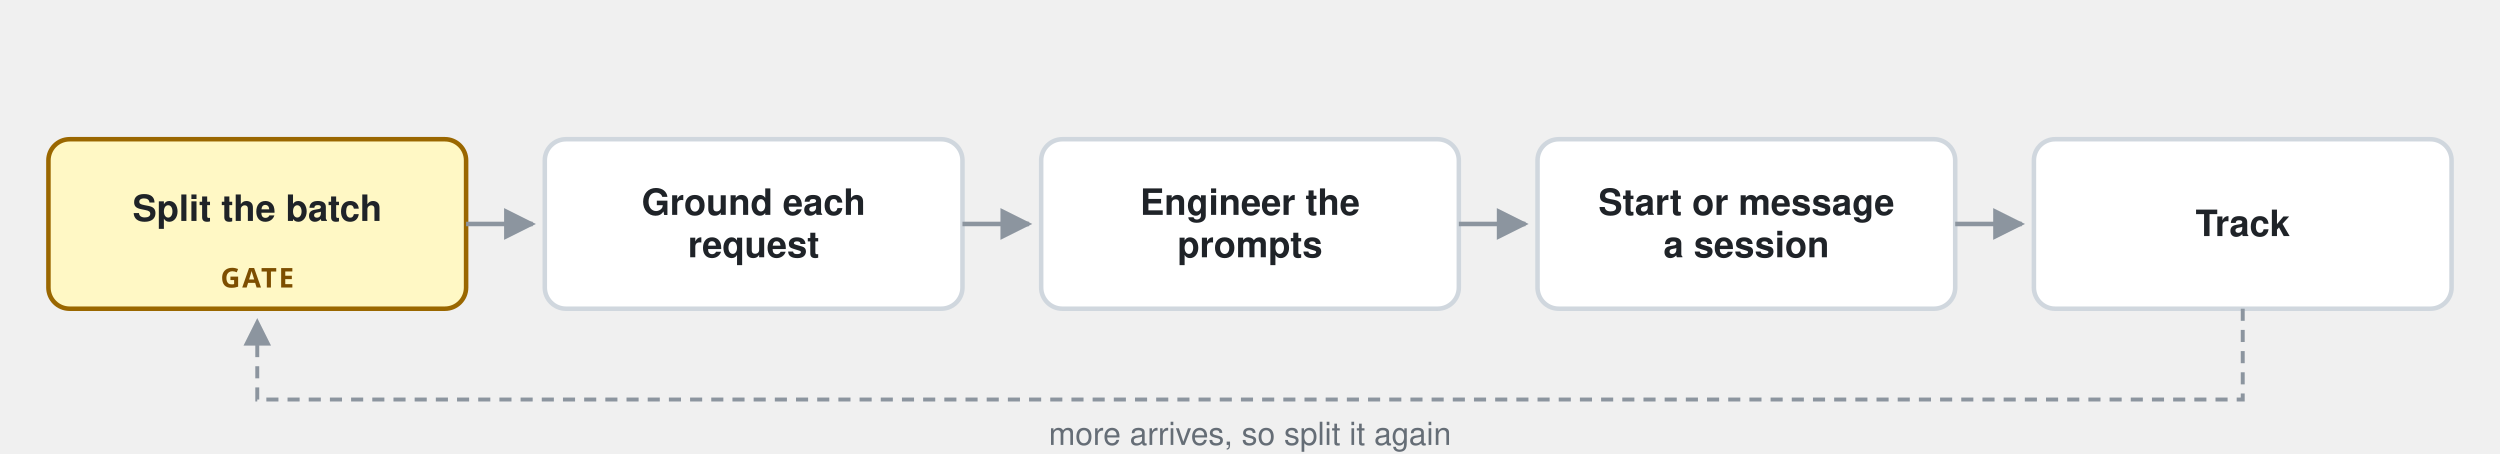
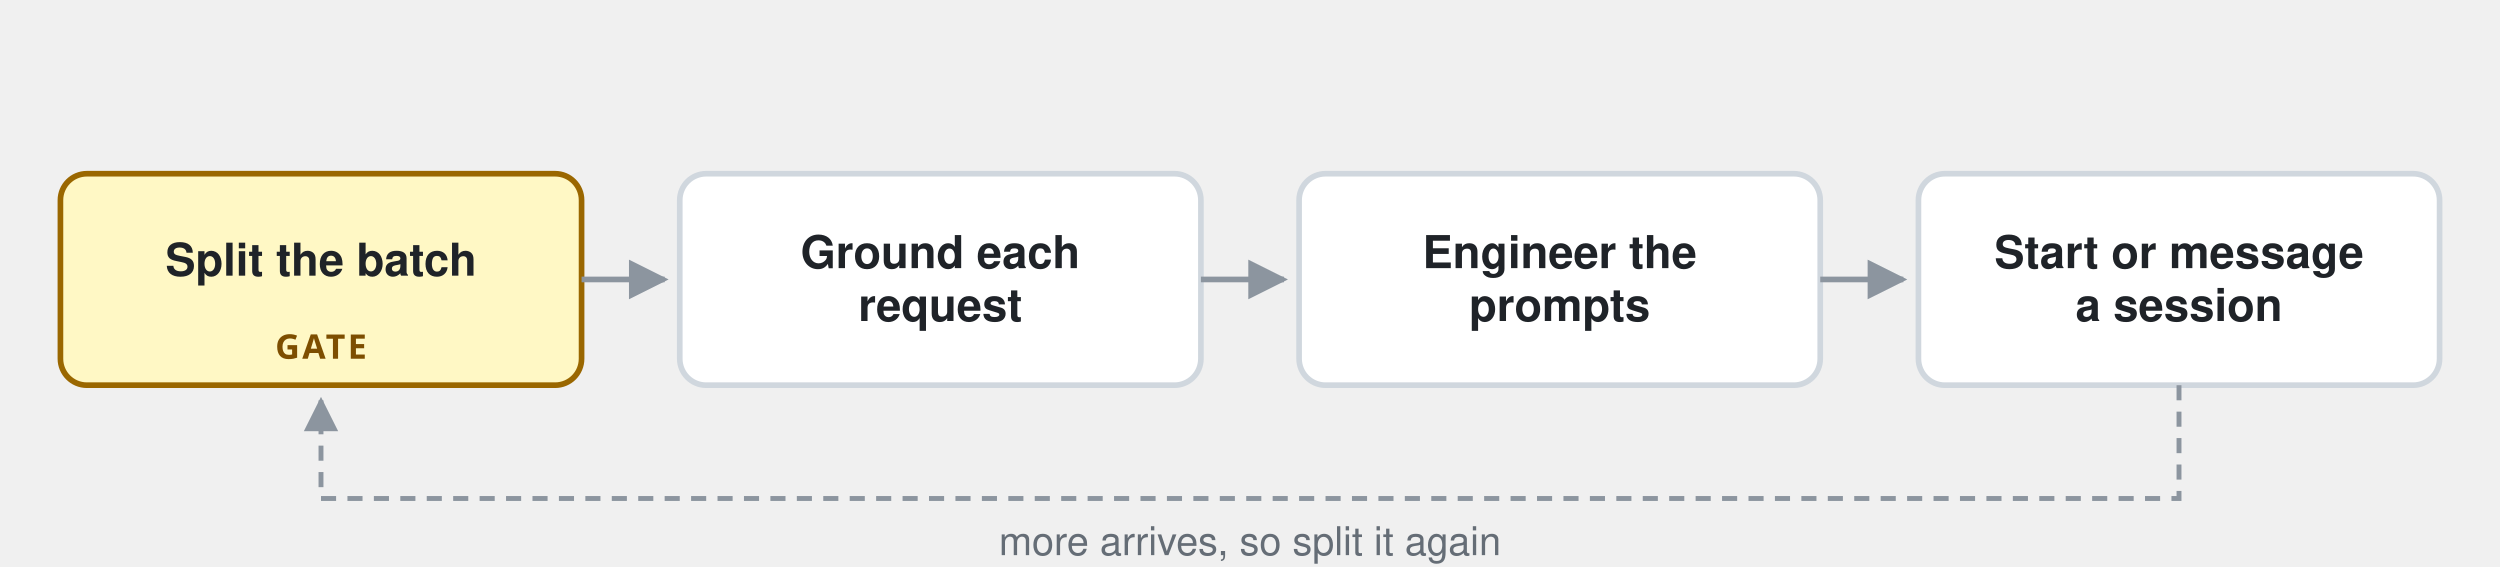
- <svg xmlns="http://www.w3.org/2000/svg" viewBox="0 0 826 150" width="826" height="150" role="img" aria-label="Dispatcher splits a batch of requests and looks just far enough to know where each one belongs. A prompt engineer on Opus at max effort writes one prompt per request, and each goes to a live session or starts a new one. It never writes a file.">
+ <svg xmlns="http://www.w3.org/2000/svg" viewBox="0 0 662 150" width="662" height="150" role="img" aria-label="Dispatcher splits a batch of requests and looks just far enough to know where each one belongs. A prompt engineer on Opus at max effort writes one prompt per request, and each goes to a live session or starts a new one. It never writes a file.">
  <style>
  .t{font:600 12px ui-sans-serif,-apple-system,Segoe UI,Helvetica,Arial;fill:#1f2328}
  .s{font:10.5px ui-sans-serif,-apple-system,Segoe UI,Helvetica,Arial;fill:#656d76}
  .k{font:600 9px ui-sans-serif,sans-serif;fill:#7d4e00;letter-spacing:.07em}
  .b{fill:#ffffff;stroke:#d0d7de;stroke-width:1.5}
  .g{fill:#fff8c5;stroke:#9a6700;stroke-width:1.5}
  .a{fill:#fbefff;stroke:#8250df;stroke-width:1.5}
  .m{fill:#f6f8fa;stroke:#d0d7de;stroke-width:1.5}
  .ln{stroke:#8c959f;stroke-width:1.5;fill:none}
  .lp{stroke:#8c959f;stroke-width:1.3;fill:none;stroke-dasharray:4 3}
  .at{fill:#6639ba}
  @media (prefers-color-scheme: dark){
    .t{fill:#e6edf3}.s{fill:#9198a1}.k{fill:#e3b341}
    .b{fill:#151b23;stroke:#3d444d}
    .g{fill:#2b2412;stroke:#d4a72c}
    .a{fill:#231c33;stroke:#a371f7}
    .m{fill:#0d1117;stroke:#3d444d}
    .ln,.lp{stroke:#6e7681}
    .at{fill:#c297ff}
  }
</style>
  <defs>
    <marker id="h" viewBox="0 0 10 10" refX="9" refY="5" markerWidth="7" markerHeight="7" orient="auto-start-reverse">
      <path d="M0 0 L10 5 L0 10 z" fill="#8c959f" />
    </marker>
  </defs>
  <rect class="g" x="16" y="46" width="138" height="56" rx="7" />
  <text class="t" x="85.0" y="73.0" text-anchor="middle">Split the batch</text>
  <text class="k" x="85.0" y="95" text-anchor="middle">GATE</text>
  <rect class="b" x="180" y="46" width="138" height="56" rx="7" />
  <text class="t" x="249.0" y="71.0" text-anchor="middle">Ground each</text>
  <text class="t" x="249.0" y="85.0" text-anchor="middle">request</text>
  <path class="ln" d="M154 74.0 H176" marker-end="url(#h)" />
  <rect class="b" x="344" y="46" width="138" height="56" rx="7" />
  <text class="t" x="413.0" y="71.0" text-anchor="middle">Engineer the</text>
  <text class="t" x="413.0" y="85.0" text-anchor="middle">prompts</text>
  <path class="ln" d="M318 74.0 H340" marker-end="url(#h)" />
  <rect class="b" x="508" y="46" width="138" height="56" rx="7" />
  <text class="t" x="577.0" y="71.0" text-anchor="middle">Start or message</text>
  <text class="t" x="577.0" y="85.0" text-anchor="middle">a session</text>
  <path class="ln" d="M482 74.0 H504" marker-end="url(#h)" />
-   <rect class="b" x="672" y="46" width="138" height="56" rx="7" />
-   <text class="t" x="741.0" y="78.0" text-anchor="middle">Track</text>
-   <path class="ln" d="M646 74.0 H668" marker-end="url(#h)" />
-   <path class="lp" d="M741.0 102 V132 H85.0 V106" marker-end="url(#h)" />
-   <text class="s" x="413.0" y="147" text-anchor="middle">more arrives, so split it again</text>
+   <path class="lp" d="M577.0 102 V132 H85.0 V106" marker-end="url(#h)" />
+   <text class="s" x="331.0" y="147" text-anchor="middle">more arrives, so split it again</text>
</svg>
